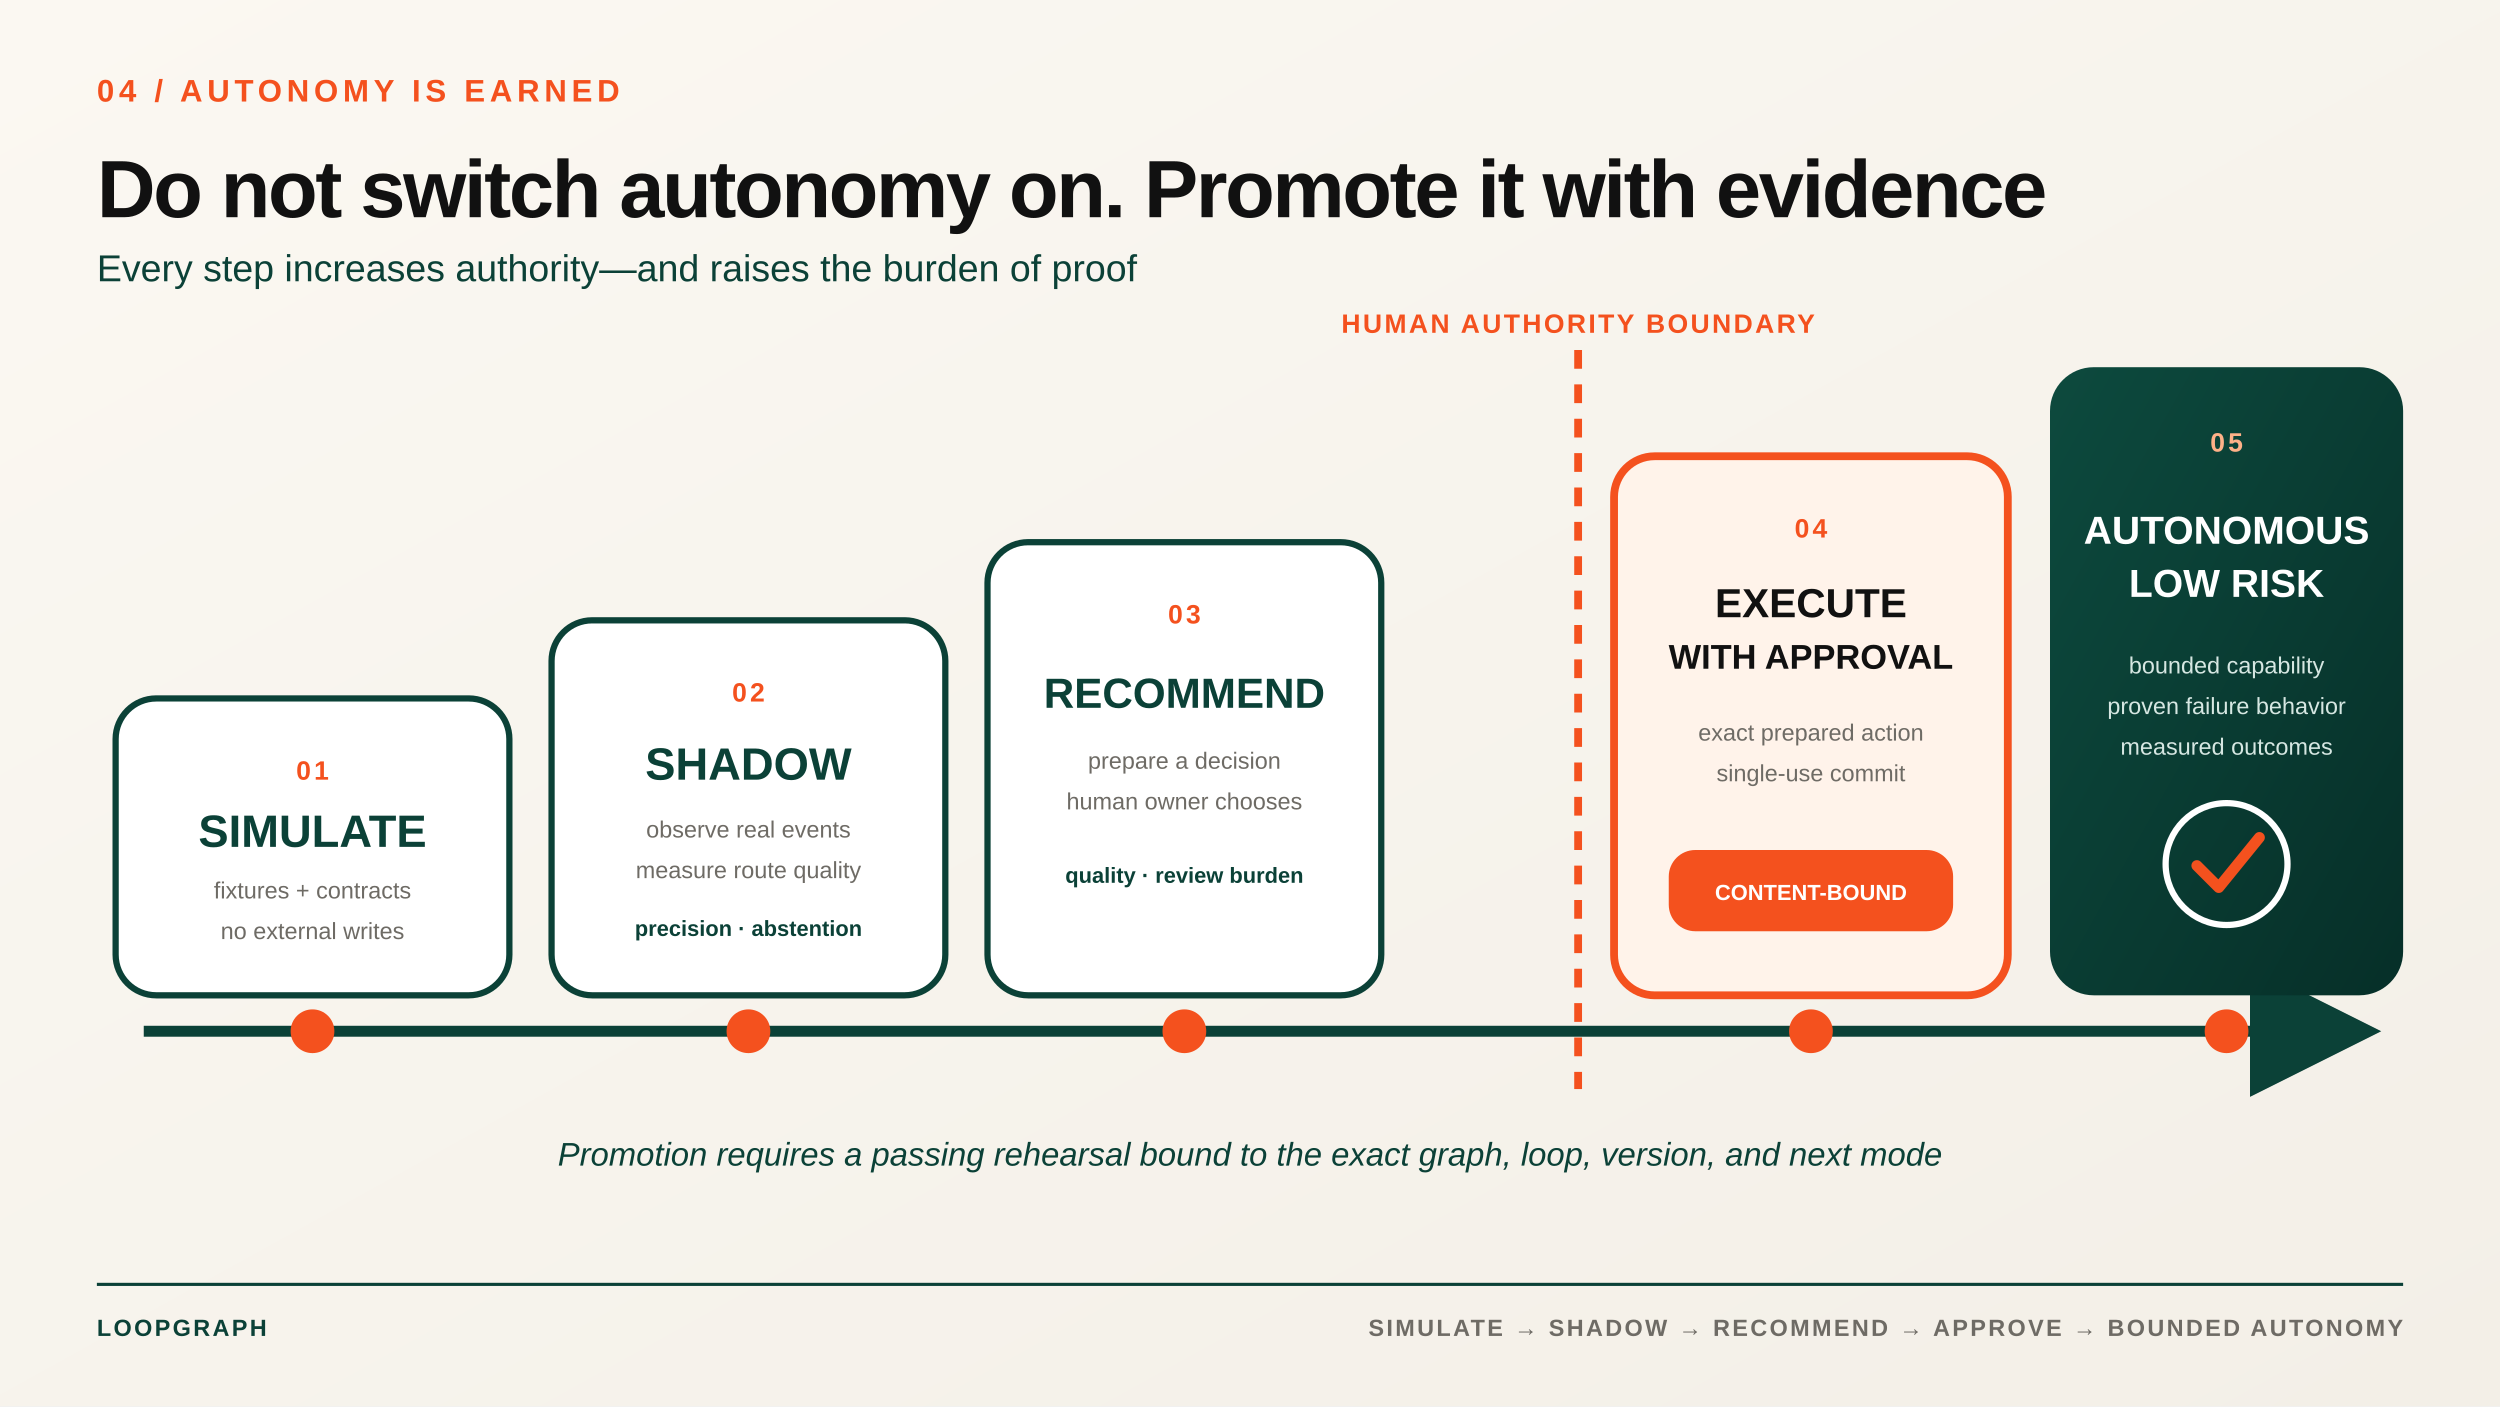
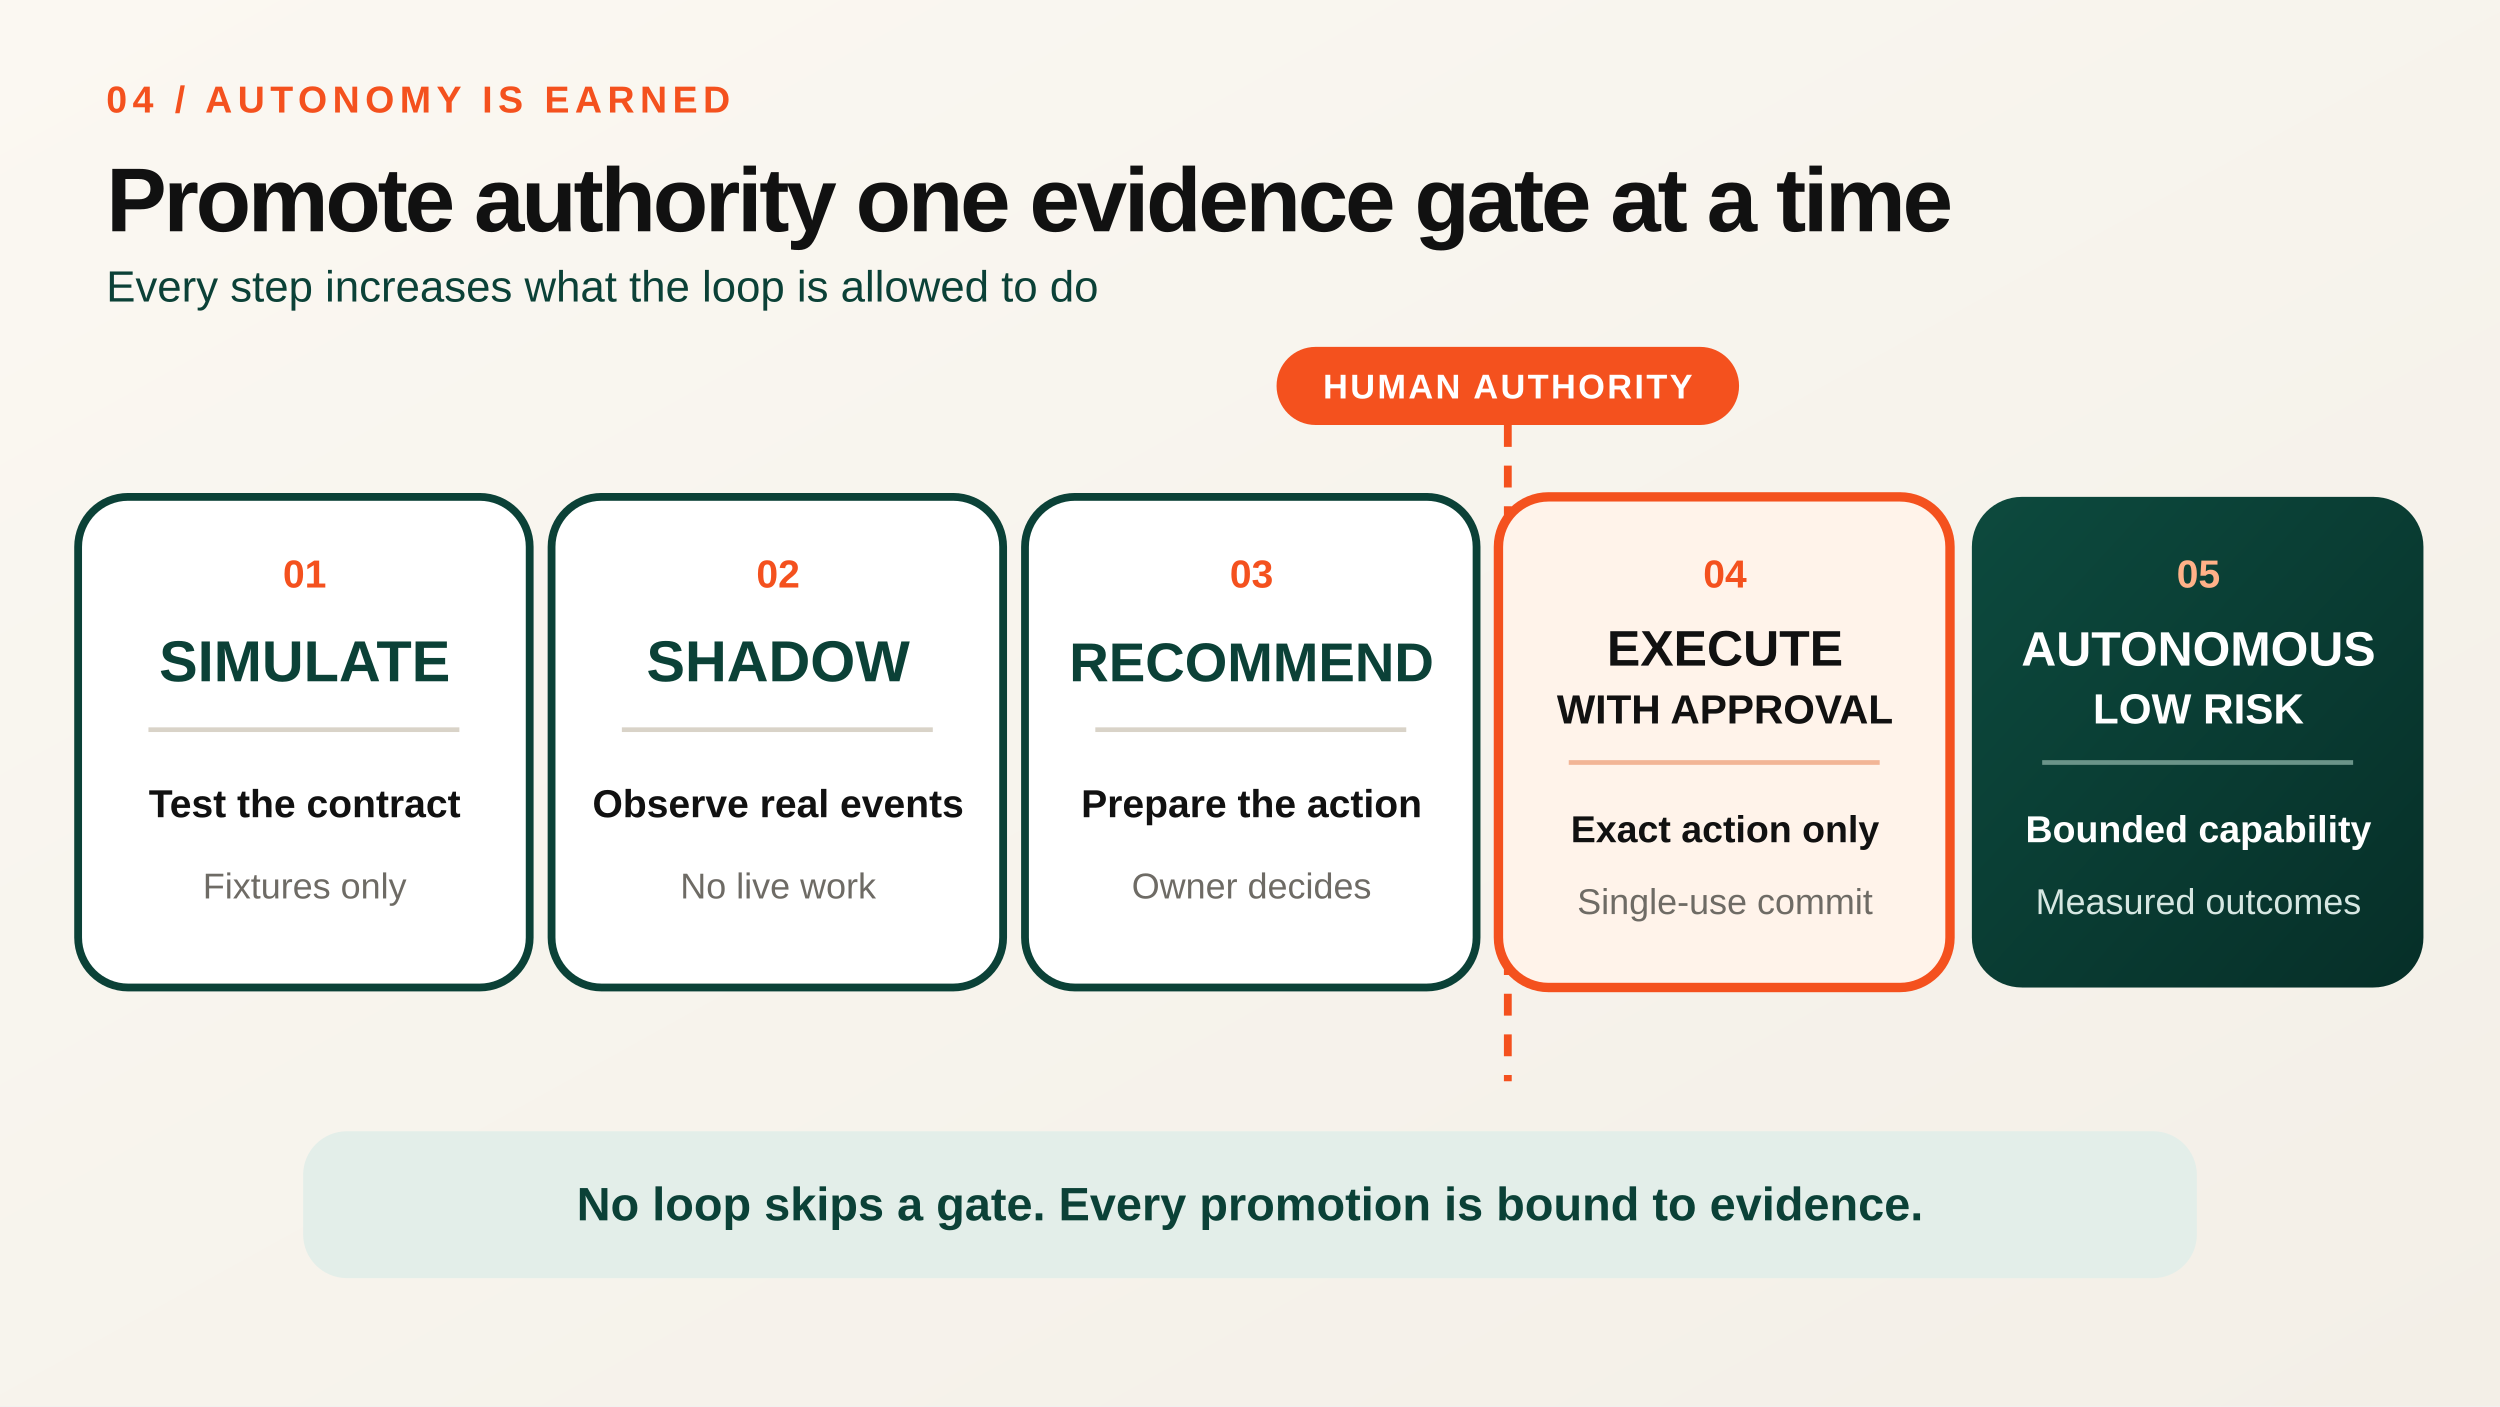
<svg xmlns="http://www.w3.org/2000/svg" width="1600" height="900" viewBox="0 0 1600 900" role="img" aria-labelledby="title desc">
  <defs>
    <linearGradient id="paper" x1="0" y1="0" x2="1" y2="1">
      <stop stop-color="#fbf8f2" />
      <stop offset="1" stop-color="#f3efe7" />
    </linearGradient>
    <linearGradient id="green" x1="0" y1="0" x2="1" y2="1">
      <stop stop-color="#0d4a3e" />
      <stop offset="1" stop-color="#062f28" />
    </linearGradient>
-     <marker id="arrow" markerWidth="12" markerHeight="12" refX="10" refY="6" orient="auto">
-       <path d="M0 0L12 6L0 12Z" fill="#0b4137" />
-     </marker>
  </defs>
  <rect width="1600" height="900" fill="url(#paper)" />
  <g font-family="Arial, Helvetica, sans-serif">
-     <text x="62" y="65" font-size="20" font-weight="700" letter-spacing="3" fill="#f4511e">04 / AUTONOMY IS EARNED</text>
-     <text x="62" y="139" font-size="52" font-weight="800" letter-spacing="-1.5" fill="#111">Do not switch autonomy on. Promote it with evidence</text>
-     <text x="62" y="180" font-size="24" fill="#0b4137">Every step increases authority—and raises the burden of proof</text>
-     <path d="M92 660H1510" stroke="#0b4137" stroke-width="7" marker-end="url(#arrow)" />
-     <line x1="1010" y1="224" x2="1010" y2="697" stroke="#f4511e" stroke-width="5" stroke-dasharray="12 10" />
-     <text x="1010" y="213" text-anchor="middle" font-size="17" font-weight="800" letter-spacing="1.5" fill="#f4511e">HUMAN AUTHORITY BOUNDARY</text>
-     <g transform="translate(74 447)">
-       <rect width="252" height="190" rx="26" fill="#fff" stroke="#0b4137" stroke-width="4" />
-       <text x="126" y="52" text-anchor="middle" font-size="17" font-weight="700" letter-spacing="2" fill="#f4511e">01</text>
-       <text x="126" y="95" text-anchor="middle" font-size="29" font-weight="800" fill="#0b4137">SIMULATE</text>
-       <text x="126" y="128" text-anchor="middle" font-size="15" fill="#6e6b65">fixtures + contracts</text>
-       <text x="126" y="154" text-anchor="middle" font-size="15" fill="#6e6b65">no external writes</text>
+     <text x="68" y="72" font-size="24" font-weight="800" letter-spacing="3.5" fill="#f4511e">04 / AUTONOMY IS EARNED</text>
+     <text x="68" y="148" font-size="58" font-weight="850" letter-spacing="-2" fill="#111">Promote authority one evidence gate at a time</text>
+     <text x="68" y="193" font-size="28" font-weight="500" fill="#0b4137">Every step increases what the loop is allowed to do</text>
+     <line x1="965" y1="246" x2="965" y2="692" stroke="#f4511e" stroke-width="5" stroke-dasharray="14 12" />
+     <rect x="817" y="222" width="296" height="50" rx="25" fill="#f4511e" />
+     <text x="965" y="255" text-anchor="middle" font-size="22" font-weight="850" letter-spacing="1.5" fill="#fff">HUMAN AUTHORITY</text>
+     <g transform="translate(50 318)">
+       <rect width="289" height="314" rx="32" fill="#fff" stroke="#0b4137" stroke-width="5" />
+       <text x="145" y="58" text-anchor="middle" font-size="25" font-weight="850" fill="#f4511e">01</text>
+       <text x="145" y="118" text-anchor="middle" font-size="37" font-weight="850" fill="#0b4137">SIMULATE</text>
+       <line x1="45" y1="149" x2="244" y2="149" stroke="#d9d3c8" stroke-width="3" />
+       <text x="145" y="205" text-anchor="middle" font-size="25" font-weight="700" fill="#111">Test the contract</text>
+       <text x="145" y="257" text-anchor="middle" font-size="23" fill="#6e6b65">Fixtures only</text>
    </g>
-     <g transform="translate(353 397)">
-       <rect width="252" height="240" rx="26" fill="#fff" stroke="#0b4137" stroke-width="4" />
-       <text x="126" y="52" text-anchor="middle" font-size="17" font-weight="700" letter-spacing="2" fill="#f4511e">02</text>
-       <text x="126" y="102" text-anchor="middle" font-size="29" font-weight="800" fill="#0b4137">SHADOW</text>
-       <text x="126" y="139" text-anchor="middle" font-size="15" fill="#6e6b65">observe real events</text>
-       <text x="126" y="165" text-anchor="middle" font-size="15" fill="#6e6b65">measure route quality</text>
-       <text x="126" y="202" text-anchor="middle" font-size="14" font-weight="700" fill="#0b4137">precision · abstention</text>
+     <g transform="translate(353 318)">
+       <rect width="289" height="314" rx="32" fill="#fff" stroke="#0b4137" stroke-width="5" />
+       <text x="145" y="58" text-anchor="middle" font-size="25" font-weight="850" fill="#f4511e">02</text>
+       <text x="145" y="118" text-anchor="middle" font-size="37" font-weight="850" fill="#0b4137">SHADOW</text>
+       <line x1="45" y1="149" x2="244" y2="149" stroke="#d9d3c8" stroke-width="3" />
+       <text x="145" y="205" text-anchor="middle" font-size="25" font-weight="700" fill="#111">Observe real events</text>
+       <text x="145" y="257" text-anchor="middle" font-size="23" fill="#6e6b65">No live work</text>
    </g>
-     <g transform="translate(632 347)">
-       <rect width="252" height="290" rx="26" fill="#fff" stroke="#0b4137" stroke-width="4" />
-       <text x="126" y="52" text-anchor="middle" font-size="17" font-weight="700" letter-spacing="2" fill="#f4511e">03</text>
-       <text x="126" y="106" text-anchor="middle" font-size="27" font-weight="800" fill="#0b4137">RECOMMEND</text>
-       <text x="126" y="145" text-anchor="middle" font-size="15" fill="#6e6b65">prepare a decision</text>
-       <text x="126" y="171" text-anchor="middle" font-size="15" fill="#6e6b65">human owner chooses</text>
-       <text x="126" y="218" text-anchor="middle" font-size="14" font-weight="700" fill="#0b4137">quality · review burden</text>
+     <g transform="translate(656 318)">
+       <rect width="289" height="314" rx="32" fill="#fff" stroke="#0b4137" stroke-width="5" />
+       <text x="145" y="58" text-anchor="middle" font-size="25" font-weight="850" fill="#f4511e">03</text>
+       <text x="145" y="118" text-anchor="middle" font-size="35" font-weight="850" fill="#0b4137">RECOMMEND</text>
+       <line x1="45" y1="149" x2="244" y2="149" stroke="#d9d3c8" stroke-width="3" />
+       <text x="145" y="205" text-anchor="middle" font-size="25" font-weight="700" fill="#111">Prepare the action</text>
+       <text x="145" y="257" text-anchor="middle" font-size="23" fill="#6e6b65">Owner decides</text>
    </g>
-     <g transform="translate(1033 292)">
-       <rect width="252" height="345" rx="26" fill="#fff3ea" stroke="#f4511e" stroke-width="5" />
-       <text x="126" y="52" text-anchor="middle" font-size="17" font-weight="700" letter-spacing="2" fill="#f4511e">04</text>
-       <text x="126" y="103" text-anchor="middle" font-size="26" font-weight="800" fill="#111">EXECUTE</text>
-       <text x="126" y="136" text-anchor="middle" font-size="22" font-weight="800" fill="#111">WITH APPROVAL</text>
-       <text x="126" y="182" text-anchor="middle" font-size="15" fill="#6e6b65">exact prepared action</text>
-       <text x="126" y="208" text-anchor="middle" font-size="15" fill="#6e6b65">single-use commit</text>
-       <rect x="35" y="252" width="182" height="52" rx="17" fill="#f4511e" />
-       <text x="126" y="284" text-anchor="middle" font-size="14" font-weight="800" fill="#fff">CONTENT-BOUND</text>
+     <g transform="translate(959 318)">
+       <rect width="289" height="314" rx="32" fill="#fff3ea" stroke="#f4511e" stroke-width="6" />
+       <text x="145" y="58" text-anchor="middle" font-size="25" font-weight="850" fill="#f4511e">04</text>
+       <text x="145" y="108" text-anchor="middle" font-size="32" font-weight="850" fill="#111">EXECUTE</text>
+       <text x="145" y="145" text-anchor="middle" font-size="26" font-weight="850" fill="#111">WITH APPROVAL</text>
+       <line x1="45" y1="170" x2="244" y2="170" stroke="#f2b596" stroke-width="3" />
+       <text x="145" y="221" text-anchor="middle" font-size="24" font-weight="700" fill="#111">Exact action only</text>
+       <text x="145" y="267" text-anchor="middle" font-size="23" fill="#6e6b65">Single-use commit</text>
    </g>
-     <g transform="translate(1312 235)">
-       <rect width="226" height="402" rx="28" fill="url(#green)" />
-       <text x="113" y="54" text-anchor="middle" font-size="17" font-weight="700" letter-spacing="2" fill="#ffb188">05</text>
-       <text x="113" y="113" text-anchor="middle" font-size="25" font-weight="800" fill="#fff">AUTONOMOUS</text>
-       <text x="113" y="147" text-anchor="middle" font-size="25" font-weight="800" fill="#fff">LOW RISK</text>
-       <text x="113" y="196" text-anchor="middle" font-size="15" fill="#d6e7e2">bounded capability</text>
-       <text x="113" y="222" text-anchor="middle" font-size="15" fill="#d6e7e2">proven failure behavior</text>
-       <text x="113" y="248" text-anchor="middle" font-size="15" fill="#d6e7e2">measured outcomes</text>
-       <circle cx="113" cy="318" r="39" fill="none" stroke="#fff" stroke-width="4" />
-       <path d="M94 319L108 333L134 301" fill="none" stroke="#f4511e" stroke-width="7" stroke-linecap="round" stroke-linejoin="round" />
+     <g transform="translate(1262 318)">
+       <rect width="289" height="314" rx="32" fill="url(#green)" />
+       <text x="145" y="58" text-anchor="middle" font-size="25" font-weight="850" fill="#ffb188">05</text>
+       <text x="145" y="108" text-anchor="middle" font-size="31" font-weight="850" fill="#fff">AUTONOMOUS</text>
+       <text x="145" y="145" text-anchor="middle" font-size="27" font-weight="850" fill="#fff">LOW RISK</text>
+       <line x1="45" y1="170" x2="244" y2="170" stroke="#6b9489" stroke-width="3" />
+       <text x="145" y="221" text-anchor="middle" font-size="24" font-weight="700" fill="#fff">Bounded capability</text>
+       <text x="145" y="267" text-anchor="middle" font-size="23" fill="#d6e7e2">Measured outcomes</text>
    </g>
-     <g fill="#f4511e">
-       <circle cx="200" cy="660" r="14" />
-       <circle cx="479" cy="660" r="14" />
-       <circle cx="758" cy="660" r="14" />
-       <circle cx="1159" cy="660" r="14" />
-       <circle cx="1425" cy="660" r="14" />
-     </g>
-     <text x="800" y="746" text-anchor="middle" font-size="21" font-style="italic" fill="#0b4137">Promotion requires a passing rehearsal bound to the exact graph, loop, version, and next mode</text>
-     <line x1="62" y1="822" x2="1538" y2="822" stroke="#0b4137" stroke-width="2" />
-     <text x="62" y="855" font-size="15" font-weight="700" letter-spacing="1.5" fill="#0b4137">LOOPGRAPH</text>
-     <text x="1538" y="855" text-anchor="end" font-size="15" font-weight="700" letter-spacing="1.5" fill="#6e6b65">SIMULATE → SHADOW → RECOMMEND → APPROVE → BOUNDED AUTONOMY</text>
+     <rect x="194" y="724" width="1212" height="94" rx="28" fill="#e3eee9" />
+     <text x="800" y="781" text-anchor="middle" font-size="30" font-weight="850" fill="#0b4137">No loop skips a gate. Every promotion is bound to evidence.</text>
  </g>
</svg>
